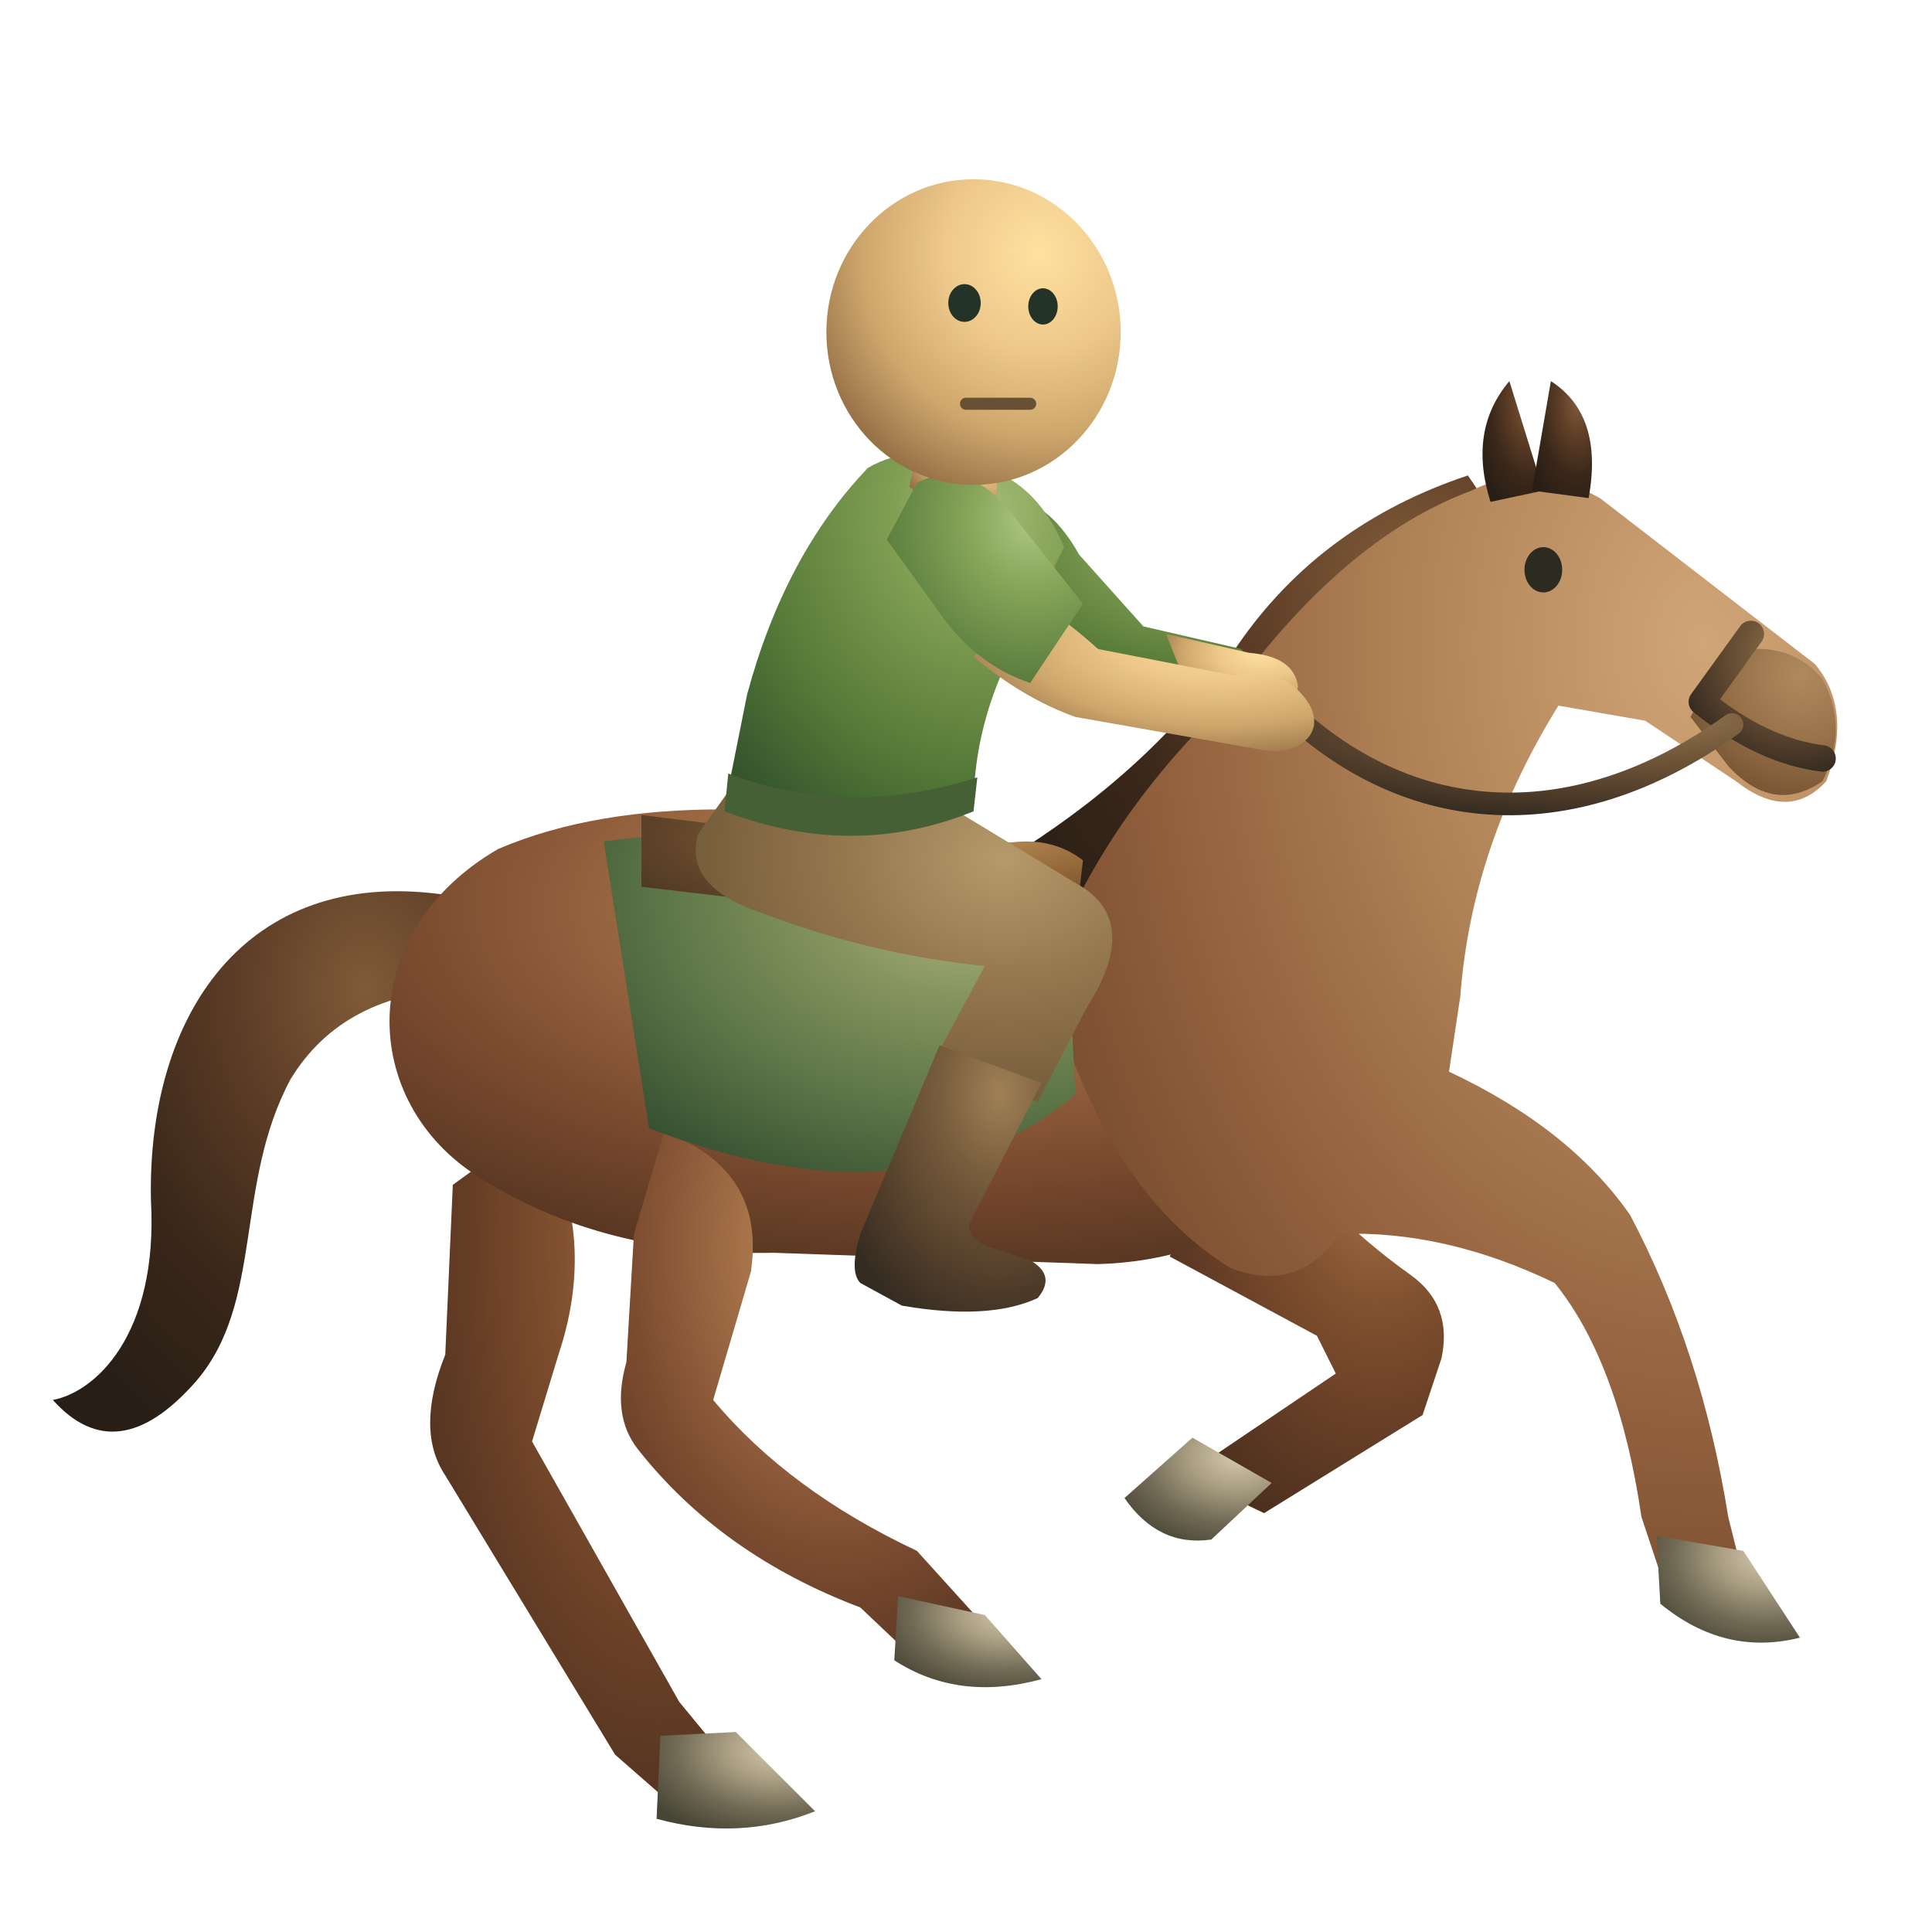
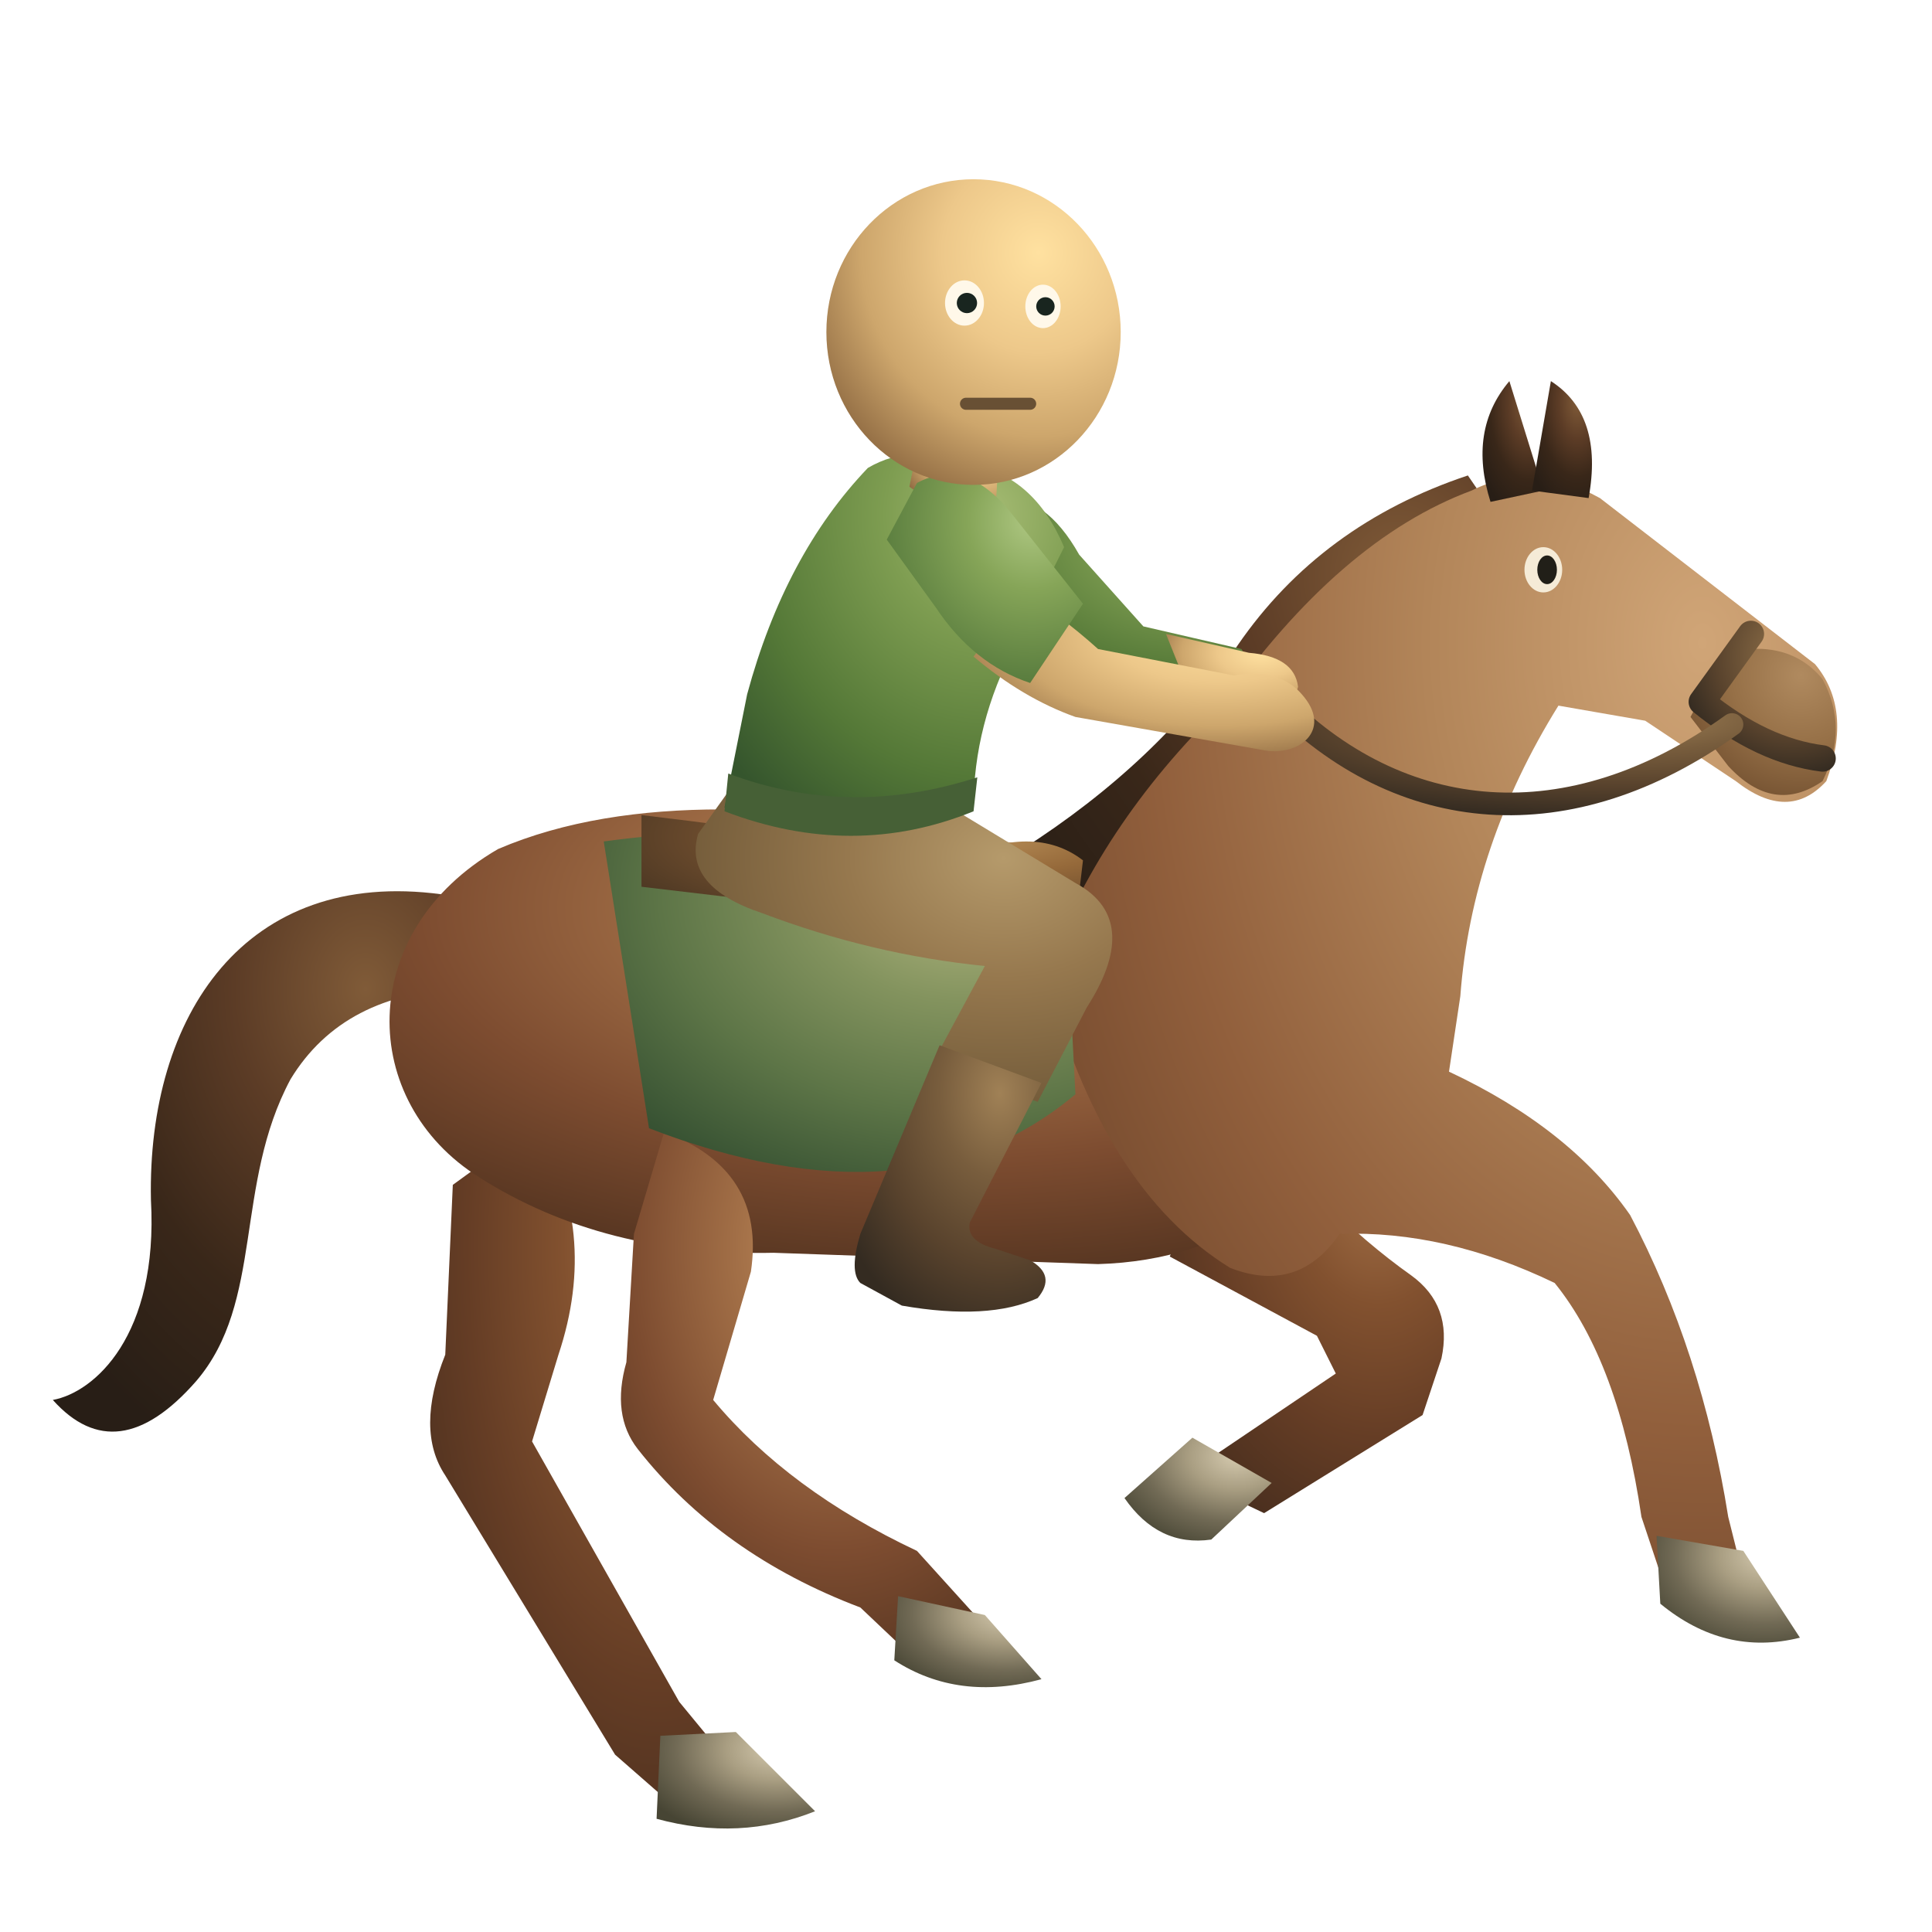
<svg xmlns="http://www.w3.org/2000/svg" width="512" height="512" viewBox="0 0 512 512" fill="none" role="img" aria-labelledby="kh-horseman-title kh-horseman-desc">
  <defs>
    <radialGradient id="kh-horseman-archer-skin" cx="72%" cy="24%" r="86%">
      <stop stop-color="#ffe1a0" />
      <stop offset=".38" stop-color="#edc88a" />
      <stop offset=".7" stop-color="#cda66c" />
      <stop offset="1" stop-color="#916c43" />
    </radialGradient>
    <radialGradient id="kh-horseman-dark-leather" cx="76%" cy="18%" r="96%">
      <stop offset="0.000" stop-color="#a08156" />
      <stop offset="0.333" stop-color="#785d3d" />
      <stop offset="0.667" stop-color="#59432d" />
      <stop offset="1.000" stop-color="#342b21" />
    </radialGradient>
    <radialGradient id="kh-horseman-horse-body" cx="65%" cy="24%" r="84%" gradientTransform="rotate(-13 .5 .5)">
      <stop offset="0.000" stop-color="#c99562" />
      <stop offset="0.333" stop-color="#a16e46" />
      <stop offset="0.667" stop-color="#7d4c30" />
      <stop offset="1.000" stop-color="#543420" />
    </radialGradient>
    <radialGradient id="kh-horseman-horse-neck" cx="83%" cy="15%" r="105%">
      <stop offset="0.000" stop-color="#d0a577" />
      <stop offset="0.333" stop-color="#b28559" />
      <stop offset="0.667" stop-color="#915f3c" />
      <stop offset="1.000" stop-color="#684128" />
    </radialGradient>
    <radialGradient id="kh-horseman-horse-rear" cx="76%" cy="18%" r="96%">
      <stop offset="0.000" stop-color="#a67349" />
      <stop offset="0.333" stop-color="#82512f" />
      <stop offset="0.667" stop-color="#653d25" />
      <stop offset="1.000" stop-color="#482e1e" />
    </radialGradient>
    <radialGradient id="kh-horseman-horse-hair" cx="76%" cy="18%" r="96%">
      <stop offset="0.000" stop-color="#805b38" />
      <stop offset="0.333" stop-color="#5c3c26" />
      <stop offset="0.667" stop-color="#392719" />
      <stop offset="1.000" stop-color="#281e16" />
    </radialGradient>
    <radialGradient id="kh-horseman-hoof" cx="76%" cy="18%" r="96%">
      <stop offset="0.000" stop-color="#d4c9ae" />
      <stop offset="0.333" stop-color="#a99e82" />
      <stop offset="0.667" stop-color="#716a55" />
      <stop offset="1.000" stop-color="#474534" />
    </radialGradient>
    <radialGradient id="kh-horseman-horse-muzzle" cx="76%" cy="18%" r="96%">
      <stop offset="0.000" stop-color="#b08a5f" />
      <stop offset="0.500" stop-color="#967047" />
      <stop offset="1.000" stop-color="#6f4d2e" />
    </radialGradient>
    <radialGradient id="kh-horseman-blanket" cx="76%" cy="18%" r="96%">
      <stop offset="0.000" stop-color="#b2b680" />
      <stop offset="0.333" stop-color="#83935e" />
      <stop offset="0.667" stop-color="#5d7547" />
      <stop offset="1.000" stop-color="#365132" />
    </radialGradient>
    <radialGradient id="kh-horseman-saddle" cx="76%" cy="18%" r="96%">
      <stop offset="0.000" stop-color="#b88e57" />
      <stop offset="0.333" stop-color="#95693a" />
      <stop offset="0.667" stop-color="#68492c" />
      <stop offset="1.000" stop-color="#443220" />
    </radialGradient>
    <radialGradient id="kh-horseman-rider-cloth" cx="77%" cy="16%" r="99%">
      <stop stop-color="#a6bc74" />
      <stop offset=".3" stop-color="#7e9d51" />
      <stop offset=".7" stop-color="#547837" />
      <stop offset="1" stop-color="#35552d" />
    </radialGradient>
    <radialGradient id="kh-horseman-rider-pants" cx="74%" cy="24%" r="94%">
      <stop stop-color="#b59a6b" />
      <stop offset=".4" stop-color="#96784e" />
      <stop offset="1" stop-color="#655032" />
    </radialGradient>
    <radialGradient id="kh-horseman-rider-sleeve" cx="74%" cy="22%" r="94%">
      <stop stop-color="#aec782" />
      <stop offset=".35" stop-color="#86a558" />
      <stop offset="1" stop-color="#496e35" />
    </radialGradient>
  </defs>
  <g id="kh-far-legs-and-tail">
    <path d="M117 237 C65 230 39 269 40 318 C42 354 25 369 14 371 Q31 390 52 366 C70 345 62 314 77 286 Q91 263 123 262Z" fill="url(#kh-horseman-horse-hair)" />
    <path d="M142 298 Q159 326 148 359 L141 382 L180 451 L194 468 L179 479 L163 465 L118 391 Q110 379 118 359 L120 314Z" fill="url(#kh-horseman-horse-rear)" />
    <path d="M175 460 L195 459 L216 480 Q196 488 174 482Z" fill="url(#kh-horseman-hoof)" />
    <path d="M327 291 Q350 321 374 338 Q385 346 382 360 L377 375 L335 401 L314 391 L354 364 L349 354 L310 333Z" fill="url(#kh-horseman-horse-rear)" />
    <path d="M316 381 L337 393 L321 408 Q307 410 298 397Z" fill="url(#kh-horseman-hoof)" />
  </g>
  <g id="kh-horse">
    <path d="M132 225 C167 210 213 213 258 222 Q297 228 322 218 C346 219 365 248 359 280 C354 315 326 334 291 335 L205 332 Q160 333 127 312 C95 292 94 247 132 225Z" fill="url(#kh-horseman-horse-body)" />
    <path d="M271 225 Q307 202 328 171 Q350 139 389 126 L402 145 Q371 181 354 224 L341 271Z" fill="url(#kh-horseman-horse-hair)" />
    <path d="M277 258 Q291 219 324 187 Q355 143 390 130 Q406 122 424 132 L481 176 Q491 188 484 207 Q474 218 460 207 L436 191 L413 187 Q390 224 387 264 L384 284 Q416 299 432 322 Q451 358 458 402 L462 418 L442 423 L435 402 Q429 361 412 340 Q383 326 355 327 Q344 343 326 336 Q292 315 277 258Z" fill="url(#kh-horseman-horse-neck)" />
    <path d="M176 300 Q203 310 199 337 L189 371 Q209 395 243 411 L262 432 L247 444 L228 426 Q191 412 169 384 Q162 375 166 361 L168 327Z" fill="url(#kh-horseman-horse-body)" />
    <path d="M238 423 L261 428 L276 445 Q254 451 237 440Z" fill="url(#kh-horseman-hoof)" />
    <path d="M439 407 L462 411 L477 434 Q457 439 440 425Z" fill="url(#kh-horseman-hoof)" />
    <path d="M457 173 Q474 169 483 180 Q490 193 483 207 Q470 216 458 203 L448 190Z" fill="url(#kh-horseman-horse-muzzle)" />
    <path d="M395 133 Q389 114 400 101 L409 130Z" fill="url(#kh-horseman-horse-hair)" />
    <path d="M406 130 L411 101 Q425 110 421 132Z" fill="url(#kh-horseman-horse-hair)" />
-     <ellipse cx="409" cy="151" rx="5" ry="6" fill="#2b2b20" />
+     <g id="KOHb-horse-eye">
+       <ellipse cx="409" cy="151" rx="5" ry="6" fill="#f5ebd7" />
+       <ellipse cx="410" cy="151" rx="2.6" ry="3.8" fill="#211f18" />
+     </g>
  </g>
  <g id="kh-saddle-and-bridle">
    <path d="M160 223 Q218 215 282 232 L285 290 Q242 326 172 299Z" fill="url(#kh-horseman-blanket)" />
    <path d="M170 216 Q220 222 253 228 Q274 218 287 228 L285 245 Q265 251 248 244 Q212 240 170 235Z" fill="url(#kh-horseman-saddle)" />
    <path d="M464 168 L451 186 Q467 199 483 201" stroke="url(#kh-horseman-dark-leather)" stroke-width="7" stroke-linejoin="round" stroke-linecap="round" />
    <path d="M459 192 C416 223 371 219 338 185" stroke="url(#kh-horseman-dark-leather)" stroke-width="6" stroke-linecap="round" />
  </g>
  <g id="kh-horseman-rider">
    <path d="M265 132 Q277 131 286 147 L303 166 L329 172 L335 182 L325 187 L291 179 Q273 166 256 151Z" fill="url(#kh-horseman-rider-cloth)" />
    <path d="M309 168 L331 173 Q343 174 344 182 Q342 190 333 188 L315 183Z" fill="url(#kh-horseman-archer-skin)" />
    <path d="M195 207 Q224 217 252 214 L285 234 C298 241 297 253 288 267 L275 292 L247 282 L261 256 Q231 253 202 242 Q181 235 185 221Z" fill="url(#kh-horseman-rider-pants)" id="kh-horseman-new-breeches" />
    <path d="M249 277 L276 287 L257 324 Q256 329 264 331 L273 334 Q280 338 275 344 Q262 350 239 346 L228 340 Q225 337 228 327Z" fill="url(#kh-horseman-dark-leather)" id="kh-horseman-new-riding-boot" />
    <path d="M230 124 Q242 117 257 123 Q274 126 282 145 L269 171 Q258 192 258 214 Q228 228 192 214 L198 184 Q208 147 230 124Z" fill="url(#kh-horseman-rider-cloth)" id="kh-horseman-new-tunic" />
    <path d="M193 205 Q225 217 259 206 L258 215 Q226 228 192 215Z" fill="#466036" />
    <path d="M244 114 L265 116 L264 132 Q255 139 241 129Z" fill="url(#kh-horseman-archer-skin)" />
    <path d="M271 157 Q281 163 291 172 L327 179 Q339 177 345 184 C353 193 345 200 336 199 L285 190 Q271 185 258 174Z" fill="url(#kh-horseman-archer-skin)" id="kh-horseman-new-forearm" />
    <path d="M243 128 Q256 121 268 136 L287 160 L273 181 Q258 176 248 161 L235 143Z" fill="url(#kh-horseman-rider-sleeve)" />
    <g id="kh-horseman-new-head">
      <ellipse cx="258" cy="88" rx="39" ry="40.5" fill="url(#kh-horseman-archer-skin)" />
-       <ellipse cx="255.6" cy="80.3" rx="4.3" ry="5" fill="#243328" />
-       <ellipse cx="276.4" cy="81.2" rx="3.9" ry="4.8" fill="#243328" />
+       <g id="KOHb-eye-1">
+         <ellipse cx="255.6" cy="80.3" rx="5.16" ry="6" fill="#fff8e9" />
+         <circle cx="256.25" cy="80.3" r="2.69" fill="#19251f" />
+       </g>
+       <g id="KOHb-eye-2">
+         <ellipse cx="276.4" cy="81.2" rx="4.68" ry="5.76" fill="#fff8e9" />
+         <circle cx="277.05" cy="81.2" r="2.44" fill="#19251f" />
+       </g>
      <path d="M256 107 H273" stroke="#685034" stroke-width="3.2" stroke-linecap="round" />
    </g>
  </g>
</svg>
